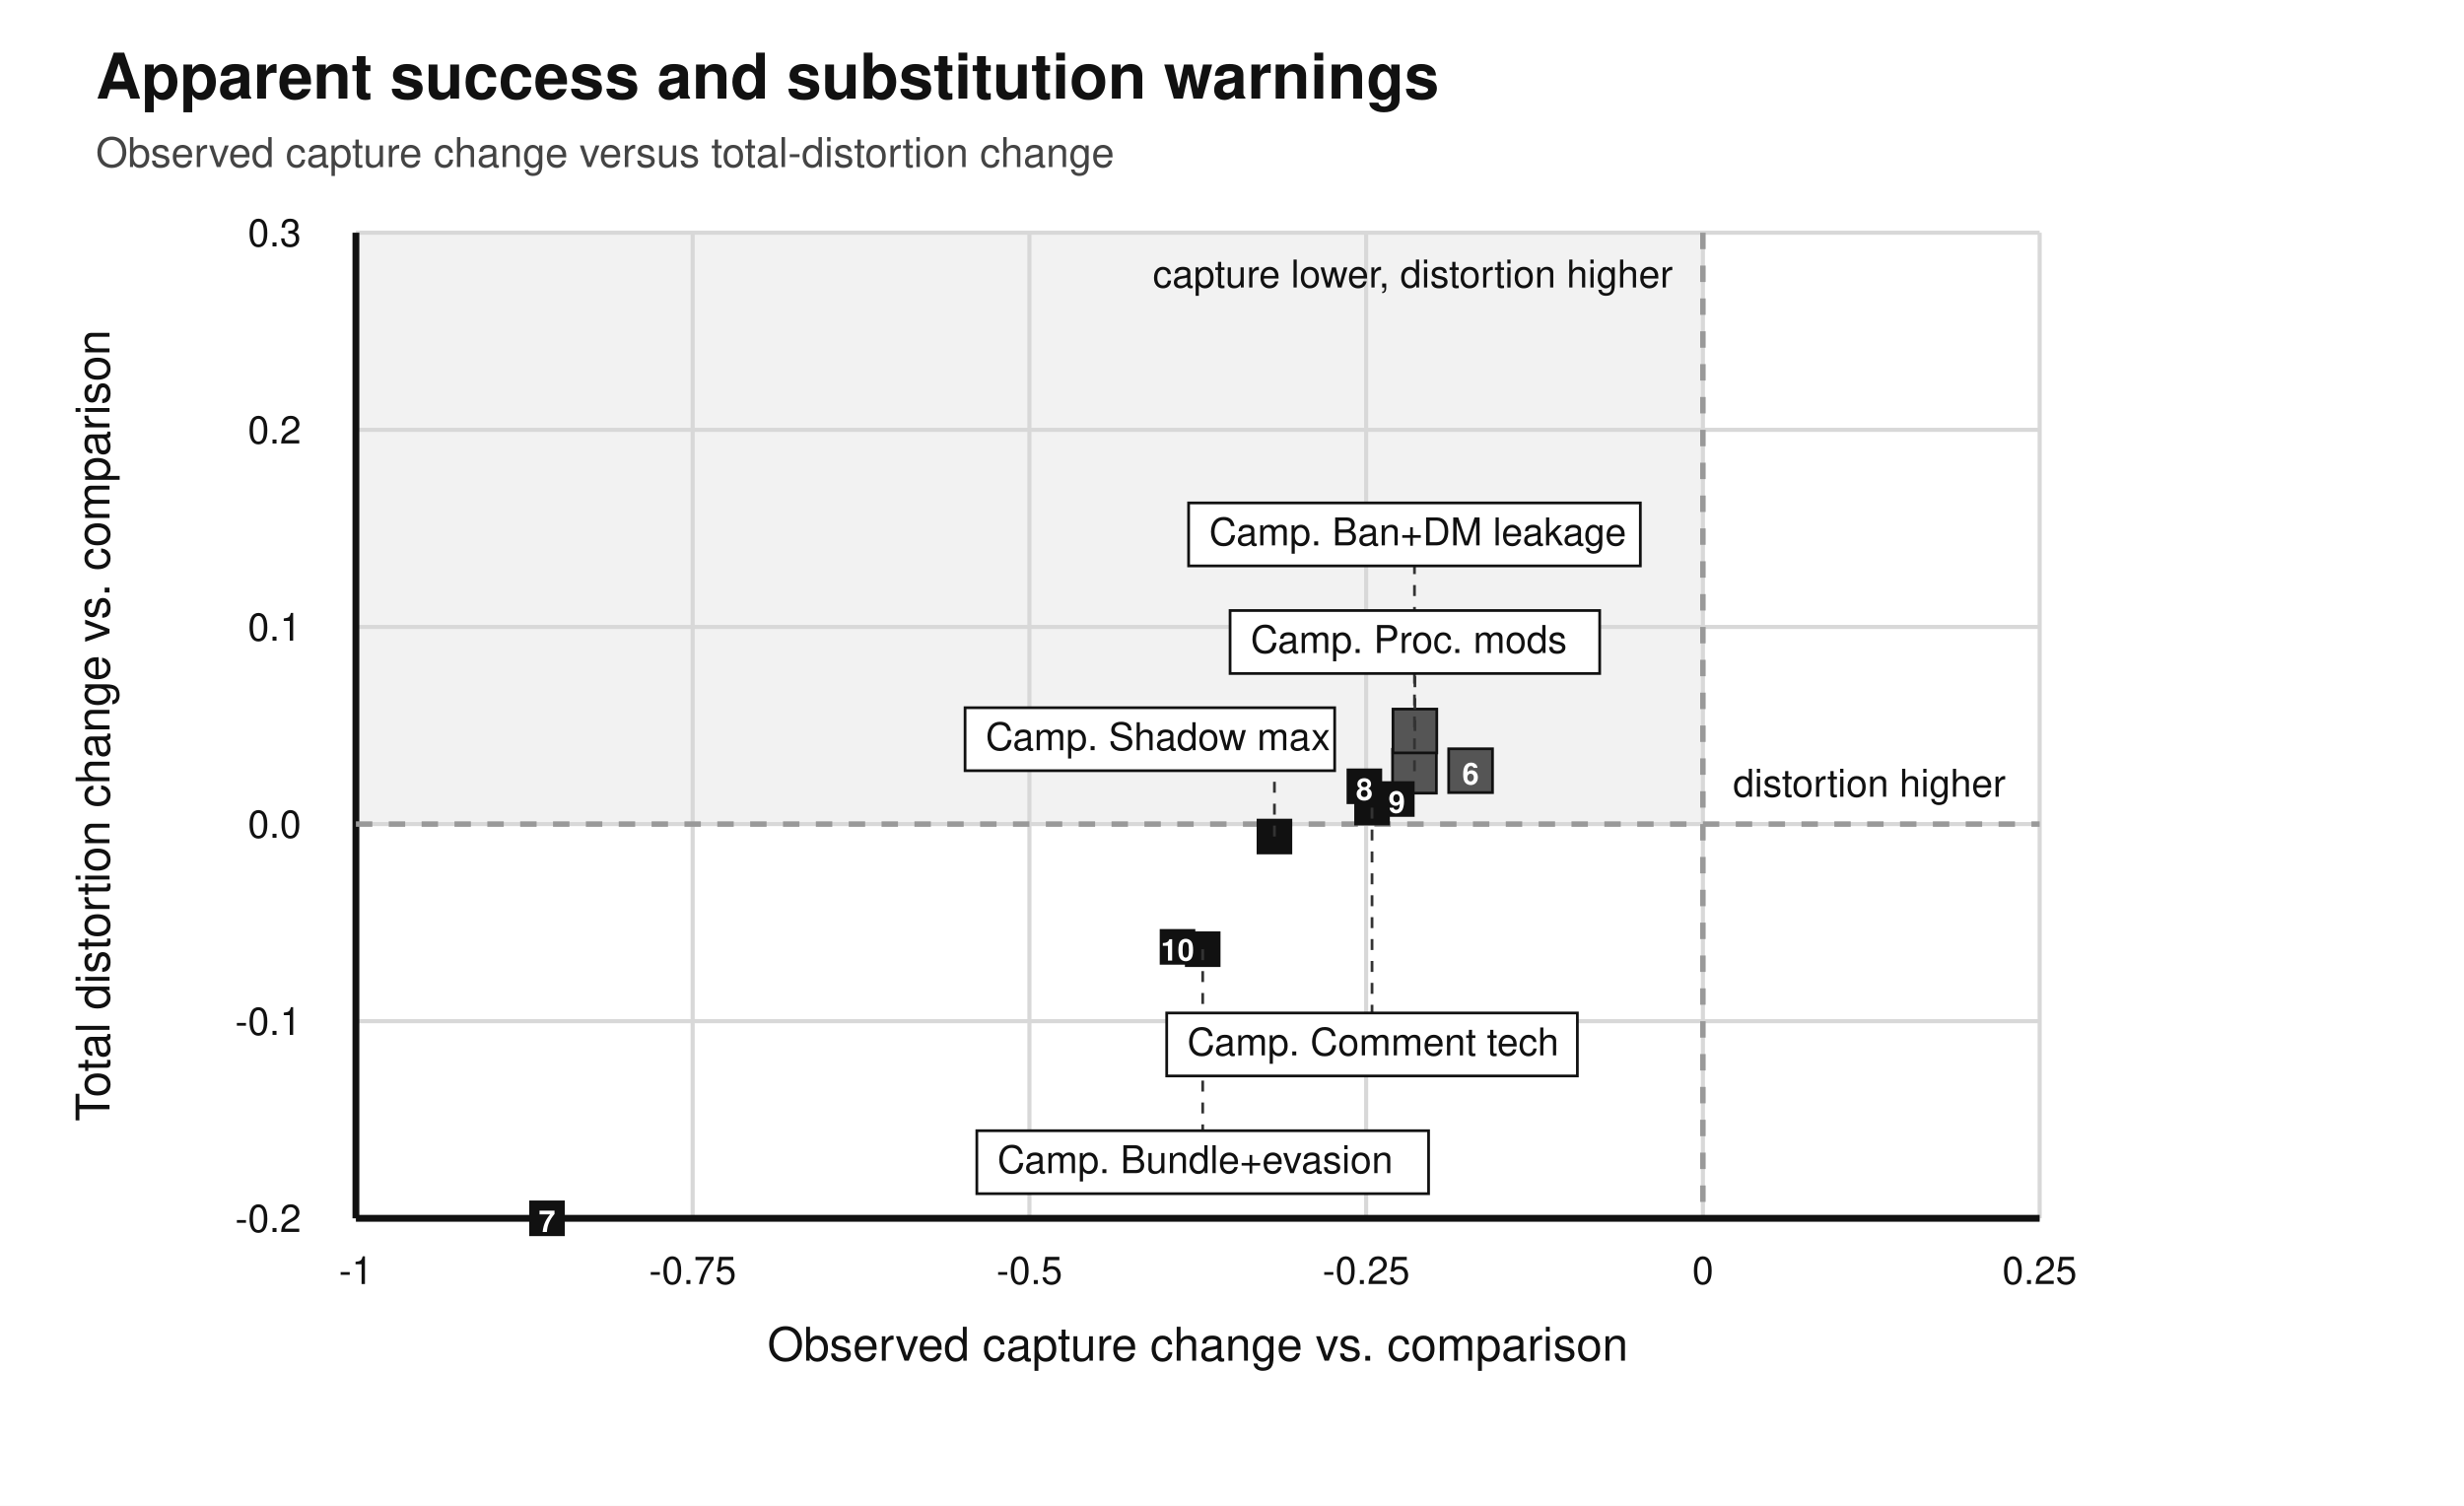
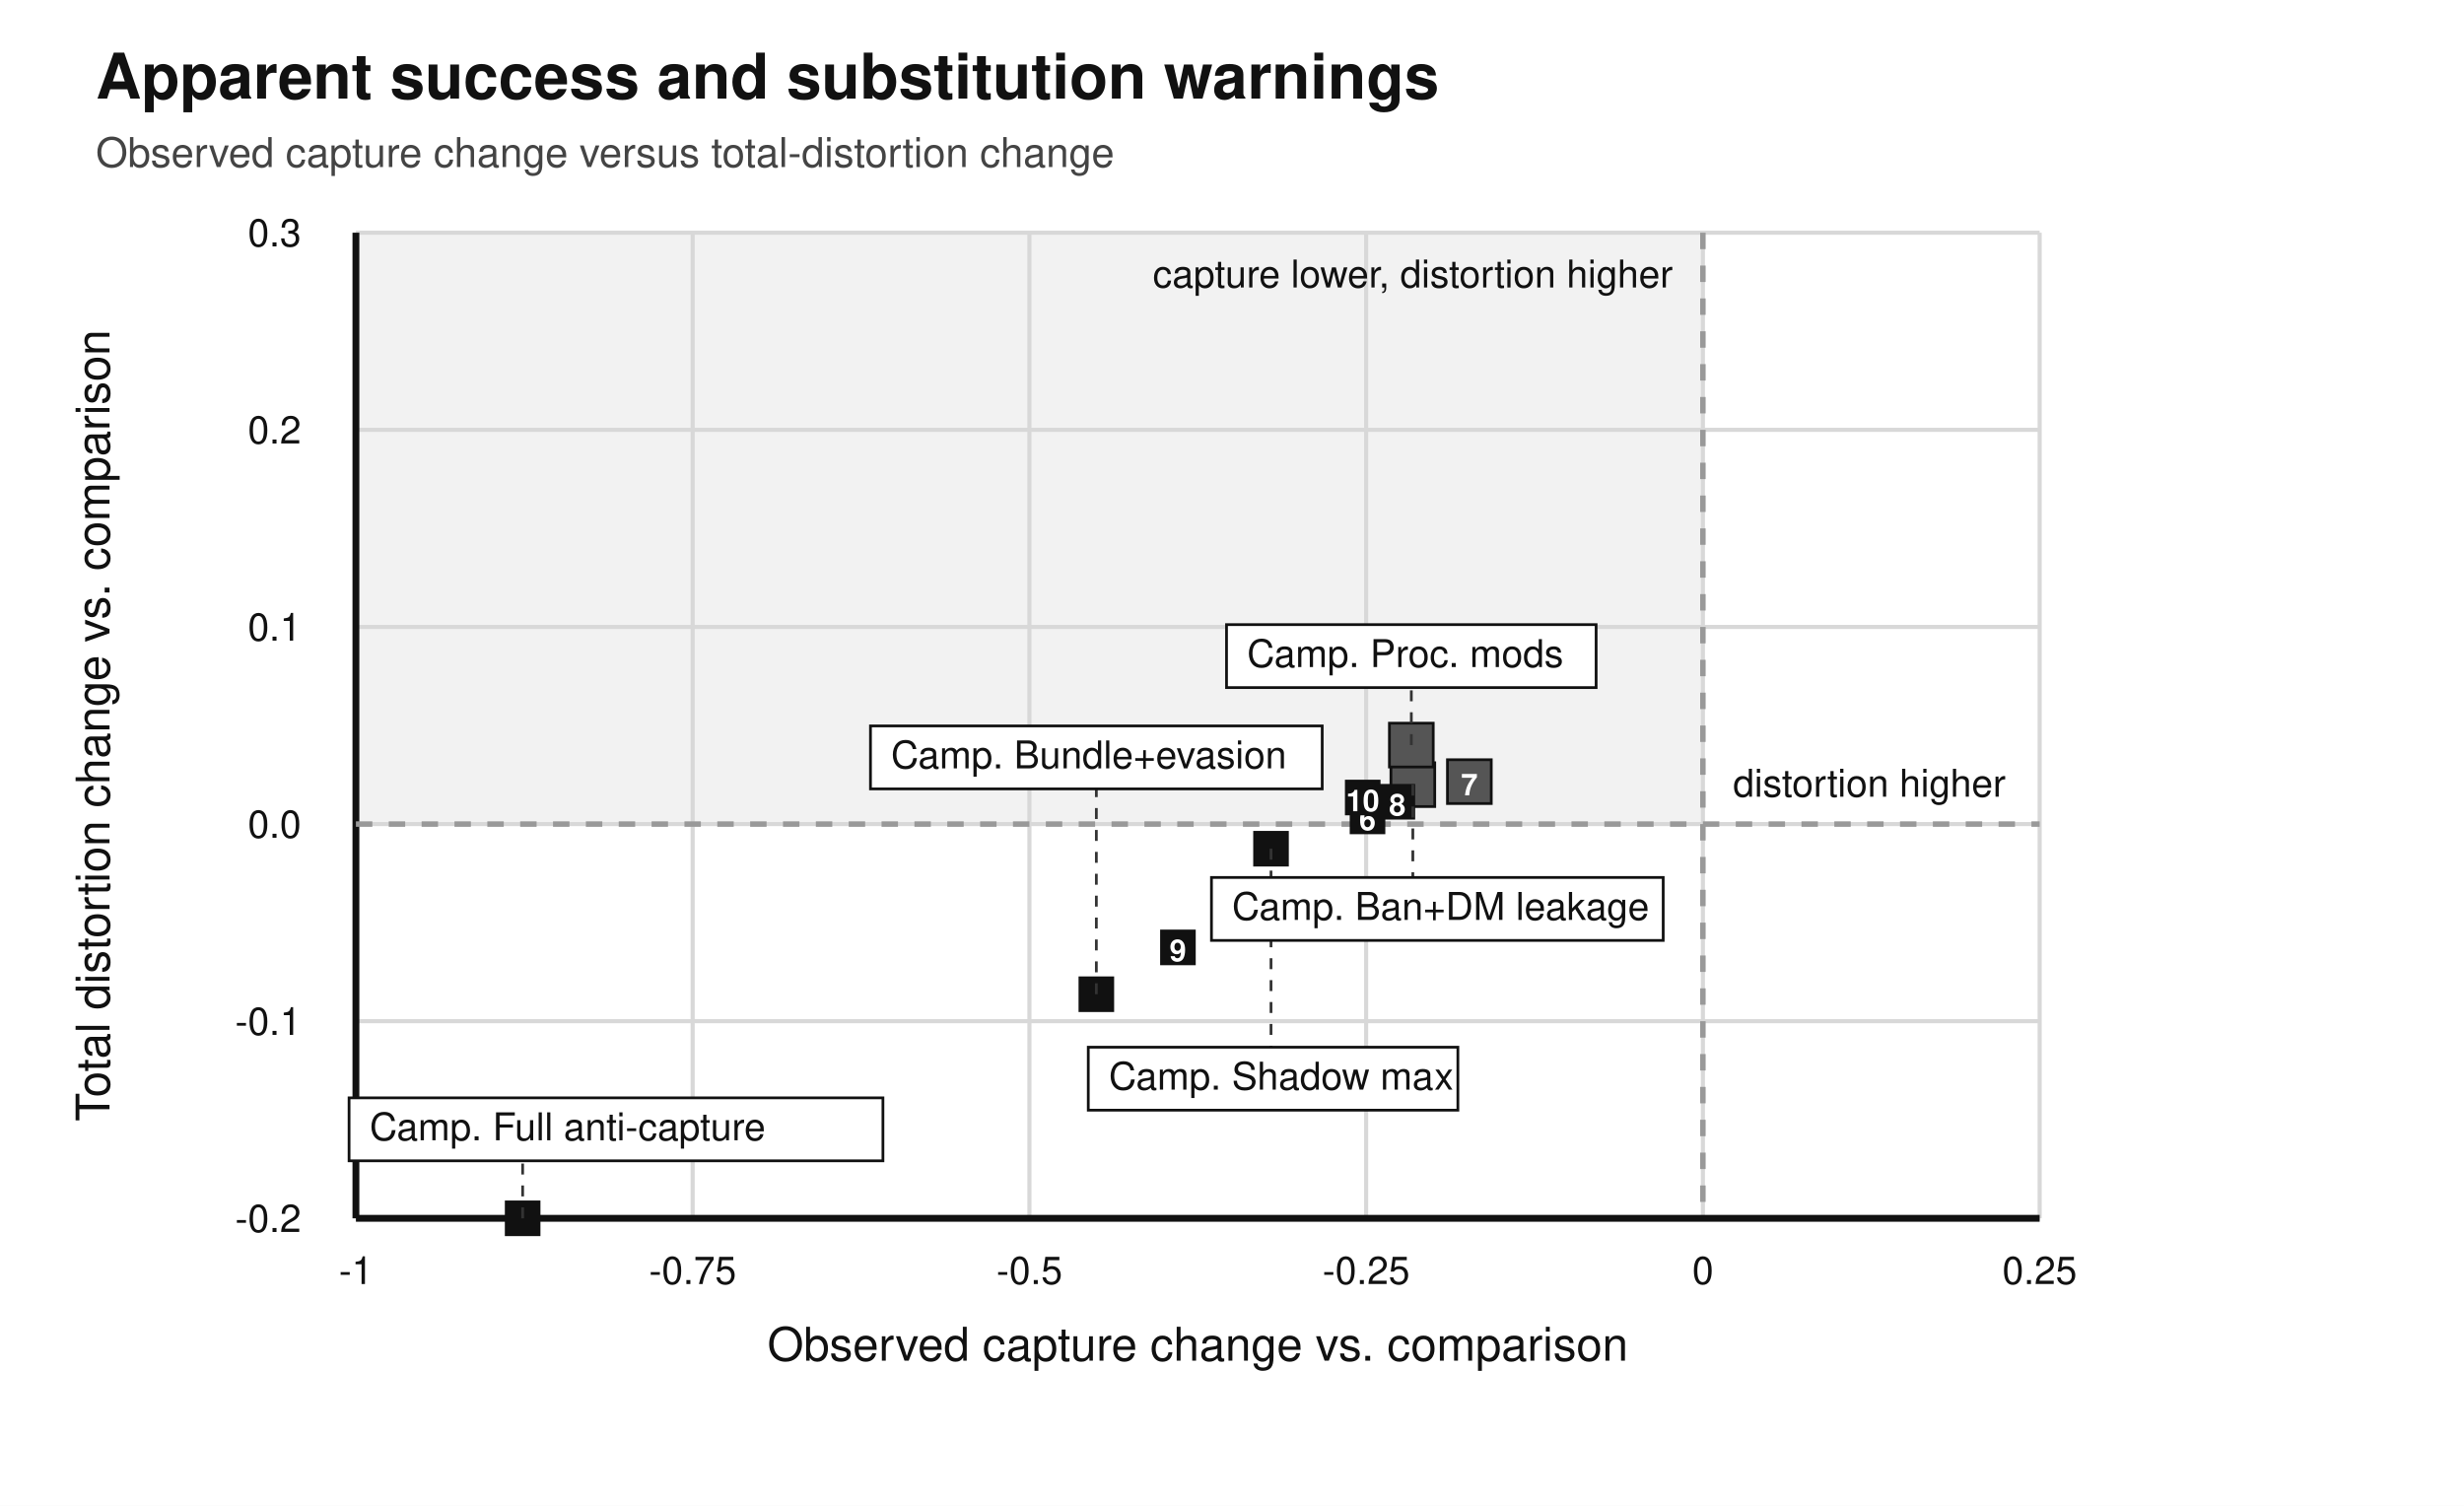
<svg xmlns="http://www.w3.org/2000/svg" width="1800px" height="1100px" viewBox="0 0 1800 1100" role="img">
  <style>
text { font-family: Helvetica, Arial, sans-serif; font-size: 34px; fill: #111; }
.title { font-size: 46px; font-weight: 700; }
.subtitle { font-size: 30px; fill: #444; }
.small, .tick, .label { font-size: 28px; }
.point-number { font-size: 22px; fill: #fff; font-weight: 700; }
.arch-title { font-size: 30px; font-weight: 700; }
.axis { stroke: #111; stroke-width: 5; fill: none; }
.grid { stroke: #d8d8d8; stroke-width: 3; fill: none; }
.segment, .point, .legend-swatch, .arch-box { stroke: #111; stroke-width: 2; }
.warning-zone { stroke: none; }
.label-box { fill: #fff; stroke: #111; stroke-width: 2; }
.leader { stroke: #333; stroke-width: 2; fill: none; stroke-dasharray: 8 8; }
.threshold { stroke: #999; stroke-width: 4; fill: none; stroke-dasharray: 12 12; }
.series-primary { stroke: #111; stroke-width: 8; fill: none; }
.series-secondary { stroke: #777; stroke-width: 8; fill: none; stroke-dasharray: 24 18; }
</style>
  <rect width="100%" height="100%" fill="#fff" />
  <text x="70" y="72" text-anchor="start" class="title">Apparent success and substitution warnings</text>
  <text x="70" y="122" text-anchor="start" class="subtitle">Observed capture change versus total-distortion change</text>
  <rect x="260" y="170" width="984" height="432" fill="#f2f2f2" class="warning-zone" />
  <line x1="260" y1="170" x2="260" y2="890" class="grid" />
  <text x="260" y="938" text-anchor="middle" class="tick">-1</text>
  <line x1="506" y1="170" x2="506" y2="890" class="grid" />
  <text x="506" y="938" text-anchor="middle" class="tick">-0.75</text>
  <line x1="752" y1="170" x2="752" y2="890" class="grid" />
  <text x="752" y="938" text-anchor="middle" class="tick">-0.5</text>
  <line x1="998" y1="170" x2="998" y2="890" class="grid" />
  <text x="998" y="938" text-anchor="middle" class="tick">-0.25</text>
  <line x1="1244" y1="170" x2="1244" y2="890" class="grid" />
  <text x="1244" y="938" text-anchor="middle" class="tick">0</text>
  <line x1="1490" y1="170" x2="1490" y2="890" class="grid" />
  <text x="1490" y="938" text-anchor="middle" class="tick">0.25</text>
  <line x1="260" y1="890" x2="1490" y2="890" class="grid" />
  <text x="220" y="900" text-anchor="end" class="tick">-0.2</text>
  <line x1="260" y1="746" x2="1490" y2="746" class="grid" />
  <text x="220" y="756" text-anchor="end" class="tick">-0.1</text>
  <line x1="260" y1="602" x2="1490" y2="602" class="grid" />
  <text x="220" y="612" text-anchor="end" class="tick">0.0</text>
  <line x1="260" y1="458" x2="1490" y2="458" class="grid" />
  <text x="220" y="468" text-anchor="end" class="tick">0.1</text>
  <line x1="260" y1="314" x2="1490" y2="314" class="grid" />
  <text x="220" y="324" text-anchor="end" class="tick">0.2</text>
  <line x1="260" y1="170" x2="1490" y2="170" class="grid" />
  <text x="220" y="180" text-anchor="end" class="tick">0.3</text>
  <line x1="260" y1="890" x2="1490" y2="890" class="axis" />
  <line x1="260" y1="170" x2="260" y2="890" class="axis" />
  <text x="875" y="994" text-anchor="middle">Observed capture change vs. comparison</text>
  <text x="80" y="530" text-anchor="middle" transform="rotate(-90 80 530)">Total distortion change vs. comparison</text>
  <line x1="1244" y1="170" x2="1244" y2="890" class="threshold" />
  <line x1="260" y1="602" x2="1490" y2="602" class="threshold" />
  <text x="1222" y="210" text-anchor="end" class="small">capture lower, distortion higher</text>
  <text x="1266" y="582" text-anchor="start" class="small">distortion higher</text>
-   <rect x="1017.3" y="547.4" width="32" height="32" fill="#555555" class="point" />
-   <rect x="1017.6" y="518.0" width="32" height="32" fill="#555555" class="point" />
-   <rect x="919.0" y="599.1" width="24" height="24" fill="#111111" class="point" />
-   <rect x="866.6" y="681.4" width="24" height="24" fill="#111111" class="point" />
-   <rect x="990.3" y="578.0" width="24" height="24" fill="#111111" class="point" />
-   <rect x="1058.3" y="547.0" width="32" height="32" fill="#555555" class="point" />
-   <text x="1074.3" y="573.0" text-anchor="middle" class="point-number">6</text>
-   <rect x="387.6" y="878" width="24" height="24" fill="#111111" class="point" />
-   <text x="399.6" y="900" text-anchor="middle" class="point-number">7</text>
-   <rect x="984.7" y="562.4" width="24" height="24" fill="#111111" class="point" />
-   <text x="996.7" y="584.4" text-anchor="middle" class="point-number">8</text>
-   <rect x="1008.4" y="571.7" width="24" height="24" fill="#111111" class="point" />
-   <text x="1020.4" y="593.7" text-anchor="middle" class="point-number">9</text>
-   <rect x="848.2" y="679.7" width="24" height="24" fill="#111111" class="point" />
-   <text x="860.2" y="701.7" text-anchor="middle" class="point-number">10</text>
-   <line x1="1033.6" y1="534.0" x2="1033.6" y2="492.0" class="leader" />
-   <line x1="1033.3" y1="563.4" x2="1033.3" y2="413.4" class="leader" />
-   <line x1="1002.3" y1="590.0" x2="1002.3" y2="740.0" class="leader" />
-   <line x1="931.0" y1="611.1" x2="931.0" y2="563" class="leader" />
-   <line x1="878.6" y1="693.4" x2="878.6" y2="826" class="leader" />
-   <rect x="898.6" y="446.0" width="270" height="46" fill="#ffffff" class="label-box" />
-   <text x="913.6" y="477.0" text-anchor="start" class="label">Camp. Proc. mods</text>
-   <rect x="868.3" y="367.4" width="330" height="46" fill="#ffffff" class="label-box" />
-   <text x="883.3" y="398.4" text-anchor="start" class="label">Camp. Ban+DM leakage</text>
-   <rect x="852.3" y="740.0" width="300" height="46" fill="#ffffff" class="label-box" />
-   <text x="867.3" y="771.0" text-anchor="start" class="label">Camp. Comment tech</text>
-   <rect x="705" y="517" width="270" height="46" fill="#ffffff" class="label-box" />
-   <text x="720" y="548" text-anchor="start" class="label">Camp. Shadow max</text>
-   <rect x="713.6" y="826" width="330" height="46" fill="#ffffff" class="label-box" />
-   <text x="728.6" y="857" text-anchor="start" class="label">Camp. Bundle+evasion</text>
+   <rect x="788.9" y="714.3" width="24" height="24" fill="#111111" class="point" />
+   <rect x="1016.1" y="557.2" width="32" height="32" fill="#555555" class="point" />
+   <rect x="369.8" y="878" width="24" height="24" fill="#111111" class="point" />
+   <rect x="1015.0" y="528.3" width="32" height="32" fill="#555555" class="point" />
+   <rect x="916.5" y="608" width="24" height="24" fill="#111111" class="point" />
+   <rect x="987.0" y="584.4" width="24" height="24" fill="#111111" class="point" />
+   <text x="999.0" y="606.4" text-anchor="middle" class="point-number">6</text>
+   <rect x="1057.4" y="555.0" width="32" height="32" fill="#555555" class="point" />
+   <text x="1073.4" y="581.0" text-anchor="middle" class="point-number">7</text>
+   <rect x="1008.8" y="573.7" width="24" height="24" fill="#111111" class="point" />
+   <text x="1020.8" y="595.7" text-anchor="middle" class="point-number">8</text>
+   <rect x="848.5" y="680.1" width="24" height="24" fill="#111111" class="point" />
+   <text x="860.5" y="702.1" text-anchor="middle" class="point-number">9</text>
+   <rect x="983.5" y="570.6" width="24" height="24" fill="#111111" class="point" />
+   <text x="995.5" y="592.6" text-anchor="middle" class="point-number">10</text>
+   <line x1="1031.0" y1="544.3" x2="1031.0" y2="502.3" class="leader" />
+   <line x1="1032.1" y1="573.2" x2="1032.1" y2="641" class="leader" />
+   <line x1="928.5" y1="620" x2="928.5" y2="765" class="leader" />
+   <line x1="800.9" y1="726.3" x2="800.9" y2="576.3" class="leader" />
+   <line x1="381.8" y1="890" x2="381.8" y2="848" class="leader" />
+   <rect x="896.0" y="456.3" width="270" height="46" fill="#ffffff" class="label-box" />
+   <text x="911.0" y="487.3" text-anchor="start" class="label">Camp. Proc. mods</text>
+   <rect x="885" y="641" width="330" height="46" fill="#ffffff" class="label-box" />
+   <text x="900" y="672" text-anchor="start" class="label">Camp. Ban+DM leakage</text>
+   <rect x="795" y="765" width="270" height="46" fill="#ffffff" class="label-box" />
+   <text x="810" y="796" text-anchor="start" class="label">Camp. Shadow max</text>
+   <rect x="635.9" y="530.3" width="330" height="46" fill="#ffffff" class="label-box" />
+   <text x="650.9" y="561.3" text-anchor="start" class="label">Camp. Bundle+evasion</text>
+   <rect x="255" y="802" width="390" height="46" fill="#ffffff" class="label-box" />
+   <text x="270" y="833" text-anchor="start" class="label">Camp. Full anti-capture </text>
</svg>
